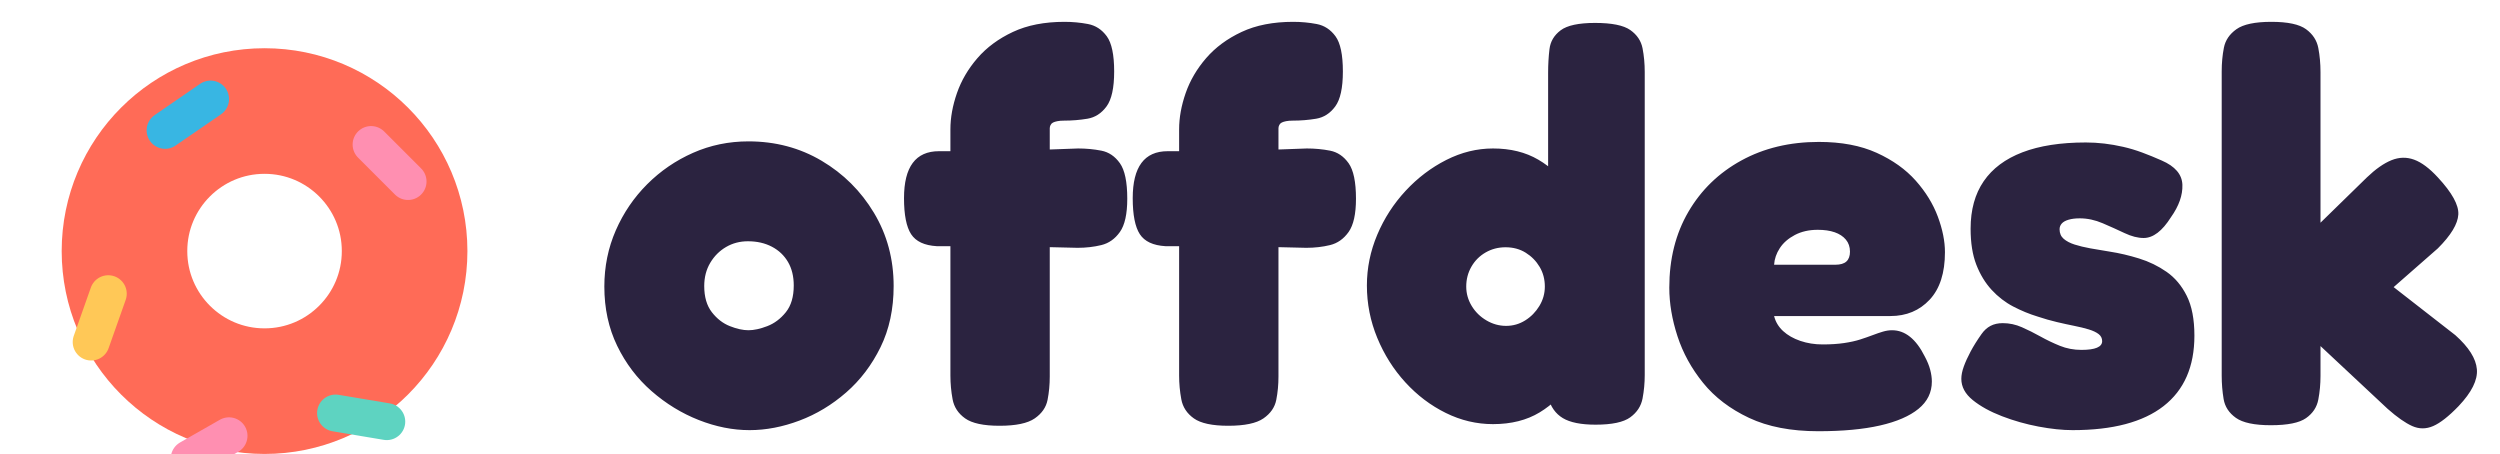
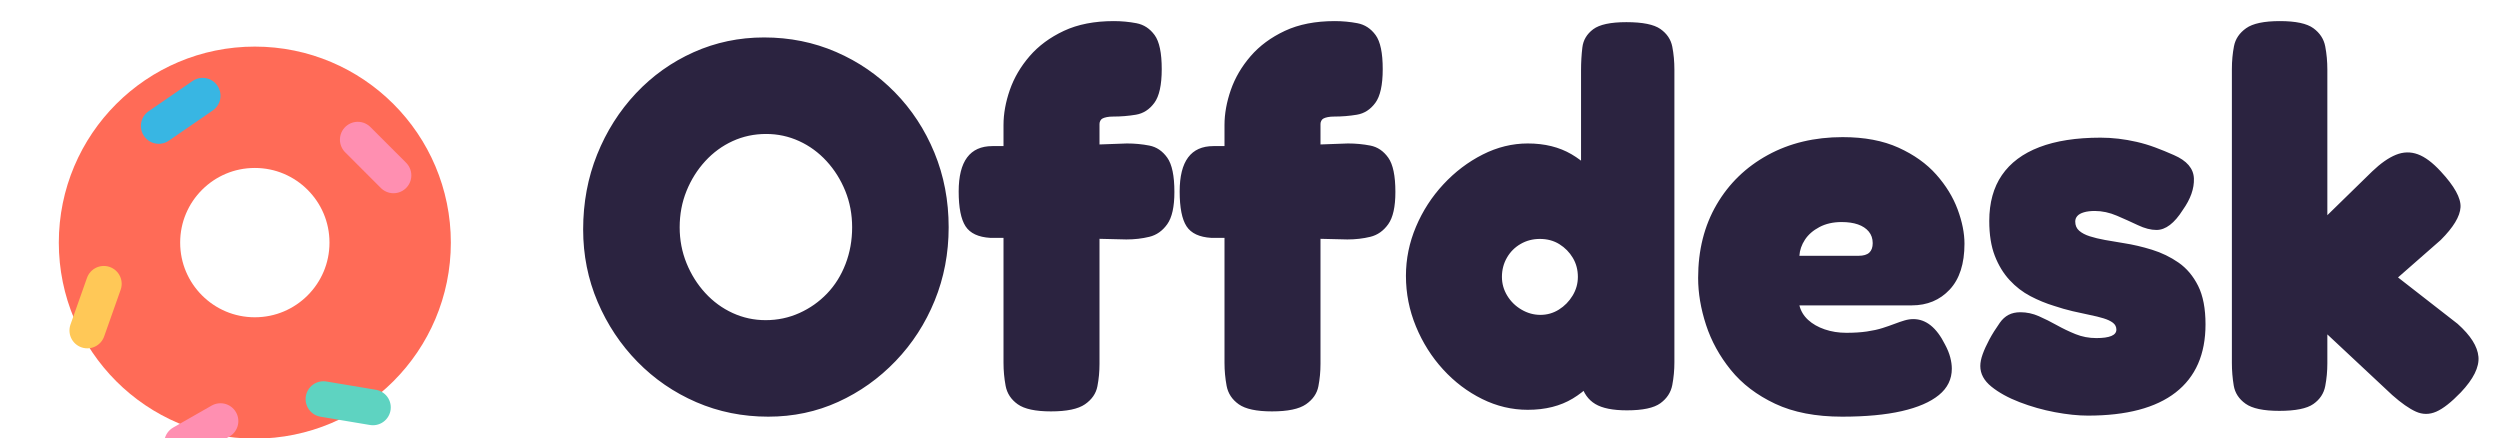
- <svg xmlns="http://www.w3.org/2000/svg" viewBox="-4 -77.00 457.57 83.00" width="458" height="83" role="img" aria-label="offdesk">
+ <svg xmlns="http://www.w3.org/2000/svg" viewBox="-4 -77.00 473.87 83.00" width="474" height="83" role="img" aria-label="Offdesk">
  <g transform="translate(0 -75.25)">
    <circle cx="44.25" cy="44.25" r="25.66" fill="none" stroke="#ff6b57" stroke-width="23.01" />
    <path d="M26.03 22.13L34.36 16.40" stroke="#38b6e3" stroke-width="6.77" stroke-linecap="round" />
    <path d="M63.77 24.73L70.54 31.50" stroke="#ff8fb1" stroke-width="6.77" stroke-linecap="round" />
    <path d="M15.62 52.06L12.49 60.91" stroke="#ffc857" stroke-width="6.77" stroke-linecap="round" />
    <path d="M57.26 73.92L66.64 75.49" stroke="#5ed3c1" stroke-width="6.77" stroke-linecap="round" />
    <path d="M37.74 78.09L30.45 82.25" stroke="#ff8fb1" stroke-width="6.77" stroke-linecap="round" />
  </g>
-   <path transform="translate(105.10 0)" fill="#2b2340" d="M28 1.8L28 1.8Q23.4 1.8 18.7 -0.05Q14 -1.9 10.05 -5.35Q6.1 -8.8 3.75 -13.65Q1.4 -18.5 1.4 -24.5L1.4 -24.5Q1.4 -30 3.5 -34.8Q5.6 -39.6 9.25 -43.25Q12.9 -46.9 17.65 -49Q22.4 -51.1 27.8 -51.1L27.8 -51.1Q35.2 -51.1 41.2 -47.55Q47.2 -44 50.8 -38Q54.4 -32 54.4 -24.6L54.4 -24.6Q54.4 -18.3 52 -13.4Q49.6 -8.5 45.7 -5.1Q41.8 -1.7 37.15 0.05Q32.5 1.8 28 1.8M27.8 -16.5L27.8 -16.5Q29.3 -16.5 31.25 -17.25Q33.2 -18 34.65 -19.8Q36.1 -21.6 36.1 -24.7L36.1 -24.7Q36.1 -27.2 35.05 -29Q34 -30.8 32.1 -31.8Q30.2 -32.8 27.7 -32.8L27.7 -32.8Q25.5 -32.8 23.7 -31.75Q21.9 -30.7 20.8 -28.85Q19.7 -27 19.7 -24.6L19.7 -24.6Q19.7 -21.6 21.1 -19.8Q22.5 -18 24.4 -17.25Q26.3 -16.5 27.8 -16.5M73.8 1L73.8 1Q69.4 1 67.5 -0.35Q65.6 -1.7 65.2 -3.85Q64.8 -6 64.8 -8.2L64.8 -8.2L64.8 -53.3Q64.8 -56.5 66 -59.95Q67.2 -63.4 69.75 -66.35Q72.3 -69.3 76.25 -71.15Q80.2 -73 85.7 -73L85.7 -73Q87.9 -73 90 -72.6Q92.1 -72.2 93.45 -70.35Q94.8 -68.5 94.8 -63.9L94.8 -63.9Q94.8 -59.4 93.4 -57.5Q92 -55.6 89.9 -55.25Q87.8 -54.9 85.6 -54.9L85.6 -54.9Q84.9 -54.9 84.4 -54.8Q83.9 -54.7 83.6 -54.55Q83.3 -54.4 83.15 -54.1Q83 -53.8 83 -53.5L83 -53.5L83 -8Q83 -5.8 82.6 -3.75Q82.2 -1.7 80.25 -0.35Q78.3 1 73.8 1M62.7 -49.3L62.7 -49.3L74.4 -49.3L88.2 -49.8Q90.4 -49.8 92.45 -49.4Q94.5 -49 95.85 -47.1Q97.2 -45.2 97.2 -40.6L97.2 -40.6Q97.2 -36.4 95.85 -34.5Q94.5 -32.6 92.45 -32.1Q90.4 -31.6 88.1 -31.6L88.1 -31.6L75.4 -31.9L62.3 -31.9Q58.9 -32.1 57.6 -34.1Q56.3 -36.1 56.3 -40.7L56.3 -40.7Q56.3 -45 57.9 -47.15Q59.5 -49.3 62.7 -49.3M115.7 1L115.7 1Q111.3 1 109.4 -0.35Q107.5 -1.7 107.1 -3.85Q106.7 -6 106.7 -8.2L106.7 -8.2L106.7 -53.3Q106.7 -56.5 107.9 -59.95Q109.1 -63.4 111.65 -66.35Q114.2 -69.3 118.15 -71.15Q122.1 -73 127.6 -73L127.6 -73Q129.8 -73 131.9 -72.6Q134 -72.2 135.35 -70.35Q136.7 -68.5 136.7 -63.9L136.7 -63.9Q136.7 -59.4 135.3 -57.5Q133.9 -55.6 131.8 -55.25Q129.7 -54.9 127.5 -54.9L127.5 -54.9Q126.8 -54.9 126.3 -54.8Q125.8 -54.7 125.5 -54.55Q125.2 -54.4 125.05 -54.1Q124.9 -53.8 124.9 -53.5L124.9 -53.5L124.9 -8Q124.9 -5.8 124.5 -3.75Q124.1 -1.7 122.15 -0.35Q120.2 1 115.7 1M104.6 -49.3L104.6 -49.3L116.3 -49.3L130.1 -49.8Q132.3 -49.8 134.35 -49.4Q136.4 -49 137.75 -47.1Q139.1 -45.2 139.1 -40.6L139.1 -40.6Q139.1 -36.4 137.75 -34.5Q136.4 -32.6 134.35 -32.1Q132.3 -31.6 130 -31.6L130 -31.6L117.3 -31.9L104.2 -31.9Q100.8 -32.1 99.5 -34.1Q98.2 -36.1 98.2 -40.7L98.2 -40.7Q98.2 -45 99.8 -47.15Q101.4 -49.3 104.6 -49.3M164.2 0.7L164.2 0.7Q159.7 0.7 155.55 -1.35Q151.4 -3.4 148.15 -6.95Q144.9 -10.5 143 -15.1Q141.1 -19.7 141.1 -24.7L141.1 -24.7Q141.1 -29.5 143 -34Q144.9 -38.5 148.2 -42.05Q151.5 -45.6 155.65 -47.7Q159.8 -49.8 164.2 -49.8L164.2 -49.8Q169 -49.8 172.5 -47.75Q176 -45.7 178.3 -42.2Q180.6 -38.7 181.75 -34.2Q182.9 -29.7 183 -24.9L183 -24.9Q183.1 -20 182 -15.45Q180.9 -10.9 178.6 -7.25Q176.3 -3.6 172.75 -1.45Q169.2 0.7 164.2 0.7M166.6 -17.3L166.6 -17.3Q168.5 -17.3 170.1 -18.3Q171.7 -19.3 172.7 -20.95Q173.7 -22.6 173.7 -24.5L173.7 -24.5Q173.7 -26.5 172.75 -28.1Q171.8 -29.7 170.2 -30.7Q168.6 -31.7 166.5 -31.7L166.5 -31.7Q164.5 -31.7 162.85 -30.75Q161.2 -29.8 160.25 -28.15Q159.3 -26.5 159.3 -24.5L159.3 -24.5Q159.3 -22.6 160.3 -20.95Q161.3 -19.3 163 -18.3Q164.7 -17.3 166.6 -17.3M183 0.8L183 0.8Q179 0.8 177 -0.4Q175 -1.6 174.3 -4.2L174.3 -4.2L174.3 -63.7Q174.3 -65.9 174.55 -68Q174.8 -70.1 176.6 -71.45Q178.4 -72.8 182.9 -72.8L182.9 -72.8Q187.5 -72.8 189.35 -71.5Q191.2 -70.2 191.6 -68.15Q192 -66.1 192 -63.8L192 -63.8L192 -8.3Q192 -6.1 191.6 -4Q191.2 -1.9 189.35 -0.55Q187.5 0.8 183 0.8M223.8 2L223.8 2Q216.3 2 211.1 -0.45Q205.9 -2.9 202.7 -6.85Q199.5 -10.8 198 -15.4Q196.5 -20 196.5 -24.3L196.5 -24.3Q196.5 -32.2 200 -38.2Q203.5 -44.2 209.7 -47.6Q215.9 -51 223.9 -51L223.9 -51Q230.1 -51 234.5 -49Q238.9 -47 241.65 -43.9Q244.4 -40.8 245.7 -37.3Q247 -33.8 247 -30.8L247 -30.8Q247 -25.1 244.2 -22.1Q241.4 -19.1 237 -19.1L237 -19.1L215.7 -19.1Q216.1 -17.5 217.35 -16.35Q218.6 -15.2 220.5 -14.55Q222.4 -13.9 224.6 -13.9L224.6 -13.9Q226.8 -13.9 228.5 -14.15Q230.2 -14.4 231.45 -14.8Q232.7 -15.2 233.75 -15.6Q234.8 -16 235.65 -16.25Q236.5 -16.5 237.3 -16.5L237.3 -16.5Q239.1 -16.5 240.6 -15.3Q242.1 -14.1 243.3 -11.7L243.3 -11.7Q244 -10.4 244.3 -9.25Q244.6 -8.1 244.6 -7.1L244.6 -7.1Q244.6 -4.1 242.15 -2.1Q239.7 -0.1 235.1 0.95Q230.5 2 223.8 2M215.7 -28.5L215.7 -28.5L226.9 -28.5Q228.3 -28.5 228.95 -29.1Q229.6 -29.7 229.6 -30.9L229.6 -30.9Q229.6 -32.2 228.85 -33.1Q228.1 -34 226.8 -34.45Q225.5 -34.9 223.7 -34.9L223.7 -34.9Q221.3 -34.9 219.5 -33.95Q217.7 -33 216.75 -31.55Q215.8 -30.1 215.7 -28.5M270.4 1.8L270.4 1.8Q267.6 1.8 264.15 1.15Q260.7 0.5 257.45 -0.75Q254.2 -2 252.1 -3.7Q250 -5.4 250 -7.6L250 -7.6Q250 -8.6 250.45 -9.85Q250.9 -11.1 251.7 -12.6Q252.5 -14.1 253.7 -15.8L253.7 -15.8Q254.4 -16.8 255.35 -17.3Q256.3 -17.8 257.6 -17.8L257.6 -17.8Q259.4 -17.8 261.1 -17.05Q262.8 -16.3 264.5 -15.35Q266.2 -14.4 268.05 -13.65Q269.9 -12.9 272 -12.9L272 -12.9Q273.9 -12.9 274.85 -13.3Q275.8 -13.7 275.8 -14.5L275.8 -14.5Q275.8 -15.3 275.15 -15.8Q274.5 -16.3 273.35 -16.65Q272.2 -17 270.7 -17.3Q269.2 -17.6 267.5 -18Q265.8 -18.4 264 -19L264 -19Q261.7 -19.7 259.5 -20.85Q257.3 -22 255.55 -23.9Q253.8 -25.8 252.75 -28.5Q251.7 -31.2 251.7 -35.1L251.7 -35.1Q251.7 -40.3 254.1 -43.8Q256.5 -47.3 261.2 -49.1Q265.9 -50.9 272.8 -50.9L272.8 -50.9Q274.5 -50.9 276.2 -50.7Q277.9 -50.5 279.65 -50.1Q281.4 -49.7 283.15 -49.05Q284.9 -48.4 286.7 -47.6L286.7 -47.6Q290.4 -46 290.5 -43.15Q290.6 -40.3 288.4 -37.2L288.4 -37.2Q287.2 -35.3 285.95 -34.35Q284.7 -33.4 283.4 -33.4L283.4 -33.4Q281.8 -33.4 279.9 -34.3Q278 -35.2 275.9 -36.1Q273.8 -37 271.7 -37L271.7 -37Q270.5 -37 269.65 -36.75Q268.8 -36.5 268.4 -36.05Q268 -35.6 268 -35L268 -35Q268 -33.9 268.75 -33.25Q269.5 -32.6 270.75 -32.2Q272 -31.8 273.65 -31.5Q275.3 -31.2 277.2 -30.9L277.2 -30.9Q279.8 -30.5 282.55 -29.65Q285.3 -28.8 287.6 -27.2Q289.9 -25.6 291.3 -22.8Q292.7 -20 292.7 -15.5L292.7 -15.5Q292.7 -7 287.05 -2.6Q281.4 1.8 270.4 1.8M329.2 -24.4L340.5 -15.6Q344.2 -12.3 344.45 -9.35Q344.7 -6.4 341.1 -2.6L341.1 -2.6Q338.4 0.2 336.45 1.05Q334.5 1.9 332.6 1.05Q330.7 0.2 328.1 -2.1L328.1 -2.1L315.8 -13.6L315.8 -8.1Q315.8 -5.9 315.4 -3.8Q315 -1.7 313.15 -0.4Q311.3 0.9 306.7 0.9L306.7 0.9Q302.2 0.9 300.3 -0.45Q298.4 -1.8 298.05 -3.9Q297.7 -6 297.7 -8.2L297.7 -8.2L297.7 -63.9Q297.7 -66.2 298.1 -68.25Q298.5 -70.3 300.4 -71.65Q302.3 -73 306.8 -73L306.8 -73Q311.3 -73 313.15 -71.65Q315 -70.3 315.4 -68.2Q315.8 -66.1 315.8 -63.8L315.8 -63.8L315.8 -36.2L324.3 -44.5Q326.7 -46.8 328.8 -47.65Q330.9 -48.5 332.95 -47.75Q335 -47 337.3 -44.5L337.3 -44.5Q341.2 -40.3 341.05 -37.7Q340.9 -35.1 337.3 -31.5L337.3 -31.5L329.2 -24.4" />
+   <path transform="translate(105.10 0)" fill="#2b2340" d="M36.5 2L36.5 2Q29.2 2 22.85 -0.75Q16.5 -3.5 11.7 -8.4Q6.9 -13.3 4.15 -19.75Q1.4 -26.2 1.4 -33.5L1.4 -33.5Q1.4 -41.1 4.05 -47.7Q6.7 -54.3 11.4 -59.3Q16.1 -64.3 22.35 -67.1Q28.6 -69.9 35.7 -69.9L35.7 -69.9Q43 -69.9 49.35 -67.15Q55.7 -64.4 60.5 -59.5Q65.3 -54.6 68 -48.05Q70.7 -41.5 70.7 -33.9L70.7 -33.9Q70.7 -26.5 68.05 -20Q65.4 -13.5 60.65 -8.55Q55.9 -3.6 49.75 -0.8Q43.6 2 36.5 2M36 -16.3L36 -16.3Q39.4 -16.3 42.4 -17.65Q45.4 -19 47.65 -21.35Q49.9 -23.7 51.15 -26.95Q52.4 -30.2 52.4 -33.9L52.4 -33.9Q52.4 -37.6 51.1 -40.8Q49.8 -44 47.55 -46.45Q45.3 -48.9 42.35 -50.25Q39.4 -51.6 36.1 -51.6L36.1 -51.6Q32.7 -51.6 29.75 -50.25Q26.8 -48.9 24.55 -46.45Q22.3 -44 21 -40.8Q19.7 -37.6 19.7 -33.9L19.7 -33.9Q19.7 -30.3 21 -27.1Q22.3 -23.9 24.55 -21.45Q26.8 -19 29.75 -17.65Q32.7 -16.3 36 -16.3M90.1 1L90.1 1Q85.7 1 83.8 -0.35Q81.9 -1.7 81.5 -3.85Q81.1 -6 81.1 -8.2L81.1 -8.2L81.1 -53.3Q81.1 -56.5 82.3 -59.95Q83.5 -63.4 86.05 -66.35Q88.6 -69.3 92.55 -71.15Q96.5 -73 102 -73L102 -73Q104.2 -73 106.3 -72.6Q108.4 -72.2 109.75 -70.35Q111.1 -68.5 111.1 -63.9L111.1 -63.9Q111.1 -59.4 109.7 -57.5Q108.3 -55.6 106.2 -55.25Q104.1 -54.9 101.9 -54.9L101.9 -54.9Q101.2 -54.9 100.7 -54.8Q100.2 -54.7 99.9 -54.55Q99.6 -54.4 99.45 -54.1Q99.3 -53.8 99.3 -53.5L99.3 -53.5L99.3 -8Q99.3 -5.8 98.9 -3.75Q98.5 -1.7 96.55 -0.35Q94.6 1 90.1 1M79 -49.3L79 -49.3L90.7 -49.3L104.5 -49.8Q106.7 -49.8 108.75 -49.4Q110.8 -49 112.15 -47.1Q113.5 -45.2 113.5 -40.6L113.5 -40.6Q113.5 -36.4 112.15 -34.5Q110.8 -32.6 108.75 -32.1Q106.7 -31.6 104.4 -31.6L104.4 -31.6L91.7 -31.9L78.6 -31.9Q75.2 -32.1 73.9 -34.1Q72.6 -36.1 72.6 -40.7L72.6 -40.7Q72.6 -45 74.2 -47.15Q75.8 -49.3 79 -49.3M132 1L132 1Q127.6 1 125.7 -0.35Q123.8 -1.7 123.4 -3.85Q123 -6 123 -8.2L123 -8.2L123 -53.3Q123 -56.5 124.2 -59.95Q125.4 -63.4 127.95 -66.35Q130.5 -69.3 134.45 -71.15Q138.4 -73 143.9 -73L143.9 -73Q146.1 -73 148.2 -72.6Q150.3 -72.2 151.65 -70.35Q153 -68.5 153 -63.9L153 -63.9Q153 -59.4 151.6 -57.5Q150.2 -55.6 148.1 -55.25Q146 -54.9 143.8 -54.9L143.8 -54.9Q143.1 -54.9 142.6 -54.8Q142.1 -54.7 141.8 -54.55Q141.5 -54.4 141.35 -54.1Q141.2 -53.8 141.2 -53.5L141.2 -53.5L141.2 -8Q141.2 -5.8 140.8 -3.75Q140.4 -1.7 138.45 -0.35Q136.5 1 132 1M120.9 -49.3L120.9 -49.3L132.6 -49.3L146.4 -49.8Q148.6 -49.8 150.65 -49.4Q152.7 -49 154.05 -47.1Q155.4 -45.2 155.4 -40.6L155.4 -40.6Q155.4 -36.4 154.05 -34.5Q152.7 -32.6 150.65 -32.1Q148.6 -31.6 146.3 -31.6L146.3 -31.6L133.6 -31.9L120.5 -31.9Q117.1 -32.1 115.8 -34.1Q114.5 -36.1 114.5 -40.7L114.5 -40.7Q114.5 -45 116.1 -47.15Q117.7 -49.3 120.9 -49.3M180.5 0.7L180.5 0.7Q176 0.7 171.85 -1.35Q167.7 -3.4 164.45 -6.95Q161.2 -10.5 159.3 -15.1Q157.4 -19.7 157.4 -24.7L157.4 -24.7Q157.4 -29.5 159.3 -34Q161.2 -38.5 164.5 -42.05Q167.8 -45.6 171.95 -47.7Q176.1 -49.8 180.5 -49.8L180.5 -49.8Q185.3 -49.8 188.8 -47.75Q192.3 -45.7 194.6 -42.2Q196.9 -38.7 198.05 -34.2Q199.2 -29.7 199.3 -24.9L199.3 -24.9Q199.4 -20 198.3 -15.45Q197.2 -10.9 194.9 -7.25Q192.6 -3.6 189.05 -1.45Q185.5 0.7 180.5 0.7M182.9 -17.3L182.9 -17.3Q184.8 -17.3 186.4 -18.3Q188 -19.3 189 -20.95Q190 -22.6 190 -24.5L190 -24.5Q190 -26.5 189.05 -28.1Q188.1 -29.7 186.5 -30.7Q184.9 -31.7 182.8 -31.7L182.8 -31.7Q180.8 -31.7 179.15 -30.75Q177.5 -29.8 176.55 -28.15Q175.6 -26.5 175.6 -24.5L175.6 -24.5Q175.6 -22.6 176.6 -20.95Q177.6 -19.3 179.3 -18.3Q181 -17.3 182.9 -17.3M199.3 0.8L199.3 0.8Q195.3 0.8 193.3 -0.4Q191.3 -1.6 190.6 -4.2L190.6 -4.2L190.6 -63.7Q190.6 -65.9 190.85 -68Q191.1 -70.1 192.9 -71.45Q194.7 -72.8 199.2 -72.8L199.2 -72.8Q203.8 -72.8 205.65 -71.5Q207.5 -70.2 207.9 -68.15Q208.3 -66.1 208.3 -63.8L208.3 -63.8L208.3 -8.3Q208.3 -6.1 207.9 -4Q207.5 -1.9 205.65 -0.55Q203.8 0.8 199.3 0.8M240.1 2L240.1 2Q232.6 2 227.4 -0.45Q222.2 -2.9 219 -6.85Q215.8 -10.8 214.3 -15.4Q212.8 -20 212.8 -24.3L212.8 -24.3Q212.8 -32.2 216.3 -38.2Q219.8 -44.2 226 -47.6Q232.2 -51 240.2 -51L240.2 -51Q246.4 -51 250.8 -49Q255.2 -47 257.95 -43.9Q260.7 -40.8 262 -37.3Q263.3 -33.8 263.3 -30.8L263.3 -30.8Q263.3 -25.1 260.5 -22.1Q257.7 -19.1 253.3 -19.1L253.3 -19.1L232 -19.1Q232.4 -17.5 233.65 -16.35Q234.9 -15.2 236.8 -14.55Q238.7 -13.9 240.9 -13.9L240.9 -13.9Q243.1 -13.9 244.8 -14.15Q246.5 -14.4 247.75 -14.8Q249 -15.2 250.05 -15.6Q251.1 -16 251.95 -16.25Q252.8 -16.5 253.6 -16.5L253.6 -16.5Q255.4 -16.5 256.9 -15.3Q258.4 -14.1 259.6 -11.7L259.6 -11.7Q260.3 -10.4 260.6 -9.25Q260.9 -8.1 260.9 -7.1L260.9 -7.1Q260.9 -4.1 258.45 -2.1Q256 -0.1 251.4 0.95Q246.8 2 240.1 2M232 -28.5L232 -28.5L243.2 -28.5Q244.6 -28.5 245.25 -29.1Q245.9 -29.7 245.9 -30.9L245.9 -30.9Q245.9 -32.2 245.15 -33.1Q244.4 -34 243.1 -34.45Q241.8 -34.9 240 -34.9L240 -34.9Q237.6 -34.9 235.8 -33.95Q234 -33 233.05 -31.55Q232.1 -30.1 232 -28.5M286.7 1.8L286.7 1.8Q283.9 1.8 280.45 1.15Q277 0.5 273.75 -0.75Q270.5 -2 268.4 -3.7Q266.3 -5.4 266.3 -7.6L266.3 -7.6Q266.3 -8.6 266.75 -9.85Q267.2 -11.1 268 -12.6Q268.8 -14.1 270 -15.8L270 -15.8Q270.7 -16.8 271.65 -17.3Q272.6 -17.8 273.9 -17.8L273.9 -17.8Q275.7 -17.8 277.4 -17.05Q279.1 -16.3 280.8 -15.35Q282.5 -14.4 284.35 -13.65Q286.2 -12.9 288.3 -12.9L288.3 -12.9Q290.2 -12.9 291.15 -13.3Q292.1 -13.7 292.1 -14.5L292.1 -14.5Q292.1 -15.3 291.45 -15.8Q290.8 -16.3 289.65 -16.65Q288.5 -17 287 -17.3Q285.5 -17.6 283.8 -18Q282.1 -18.4 280.3 -19L280.3 -19Q278 -19.7 275.8 -20.85Q273.6 -22 271.85 -23.9Q270.1 -25.8 269.05 -28.5Q268 -31.2 268 -35.1L268 -35.1Q268 -40.3 270.4 -43.8Q272.8 -47.3 277.5 -49.1Q282.2 -50.9 289.1 -50.9L289.1 -50.9Q290.8 -50.9 292.5 -50.7Q294.2 -50.5 295.95 -50.1Q297.7 -49.7 299.45 -49.05Q301.2 -48.4 303 -47.6L303 -47.6Q306.7 -46 306.8 -43.15Q306.9 -40.3 304.7 -37.2L304.7 -37.2Q303.5 -35.3 302.25 -34.35Q301 -33.4 299.7 -33.4L299.7 -33.4Q298.1 -33.4 296.2 -34.3Q294.3 -35.2 292.2 -36.1Q290.1 -37 288 -37L288 -37Q286.8 -37 285.95 -36.75Q285.1 -36.5 284.7 -36.05Q284.3 -35.6 284.3 -35L284.3 -35Q284.3 -33.9 285.05 -33.25Q285.8 -32.6 287.05 -32.2Q288.3 -31.8 289.95 -31.5Q291.6 -31.2 293.5 -30.9L293.5 -30.9Q296.1 -30.5 298.85 -29.65Q301.6 -28.8 303.9 -27.2Q306.2 -25.6 307.6 -22.8Q309 -20 309 -15.5L309 -15.5Q309 -7 303.35 -2.6Q297.7 1.8 286.7 1.8M345.5 -24.4L356.8 -15.6Q360.5 -12.3 360.75 -9.35Q361 -6.4 357.4 -2.6L357.4 -2.6Q354.7 0.2 352.75 1.05Q350.8 1.9 348.9 1.05Q347 0.2 344.4 -2.1L344.4 -2.1L332.1 -13.6L332.1 -8.1Q332.1 -5.9 331.7 -3.8Q331.3 -1.7 329.45 -0.4Q327.6 0.9 323 0.9L323 0.9Q318.5 0.9 316.6 -0.45Q314.7 -1.8 314.35 -3.9Q314 -6 314 -8.2L314 -8.2L314 -63.9Q314 -66.2 314.4 -68.25Q314.8 -70.3 316.7 -71.65Q318.6 -73 323.1 -73L323.1 -73Q327.6 -73 329.45 -71.65Q331.3 -70.3 331.7 -68.2Q332.1 -66.1 332.1 -63.8L332.1 -63.8L332.1 -36.2L340.6 -44.5Q343 -46.8 345.1 -47.65Q347.2 -48.5 349.25 -47.75Q351.3 -47 353.6 -44.5L353.6 -44.5Q357.5 -40.3 357.35 -37.7Q357.2 -35.1 353.6 -31.5L353.6 -31.5L345.5 -24.4" />
</svg>
